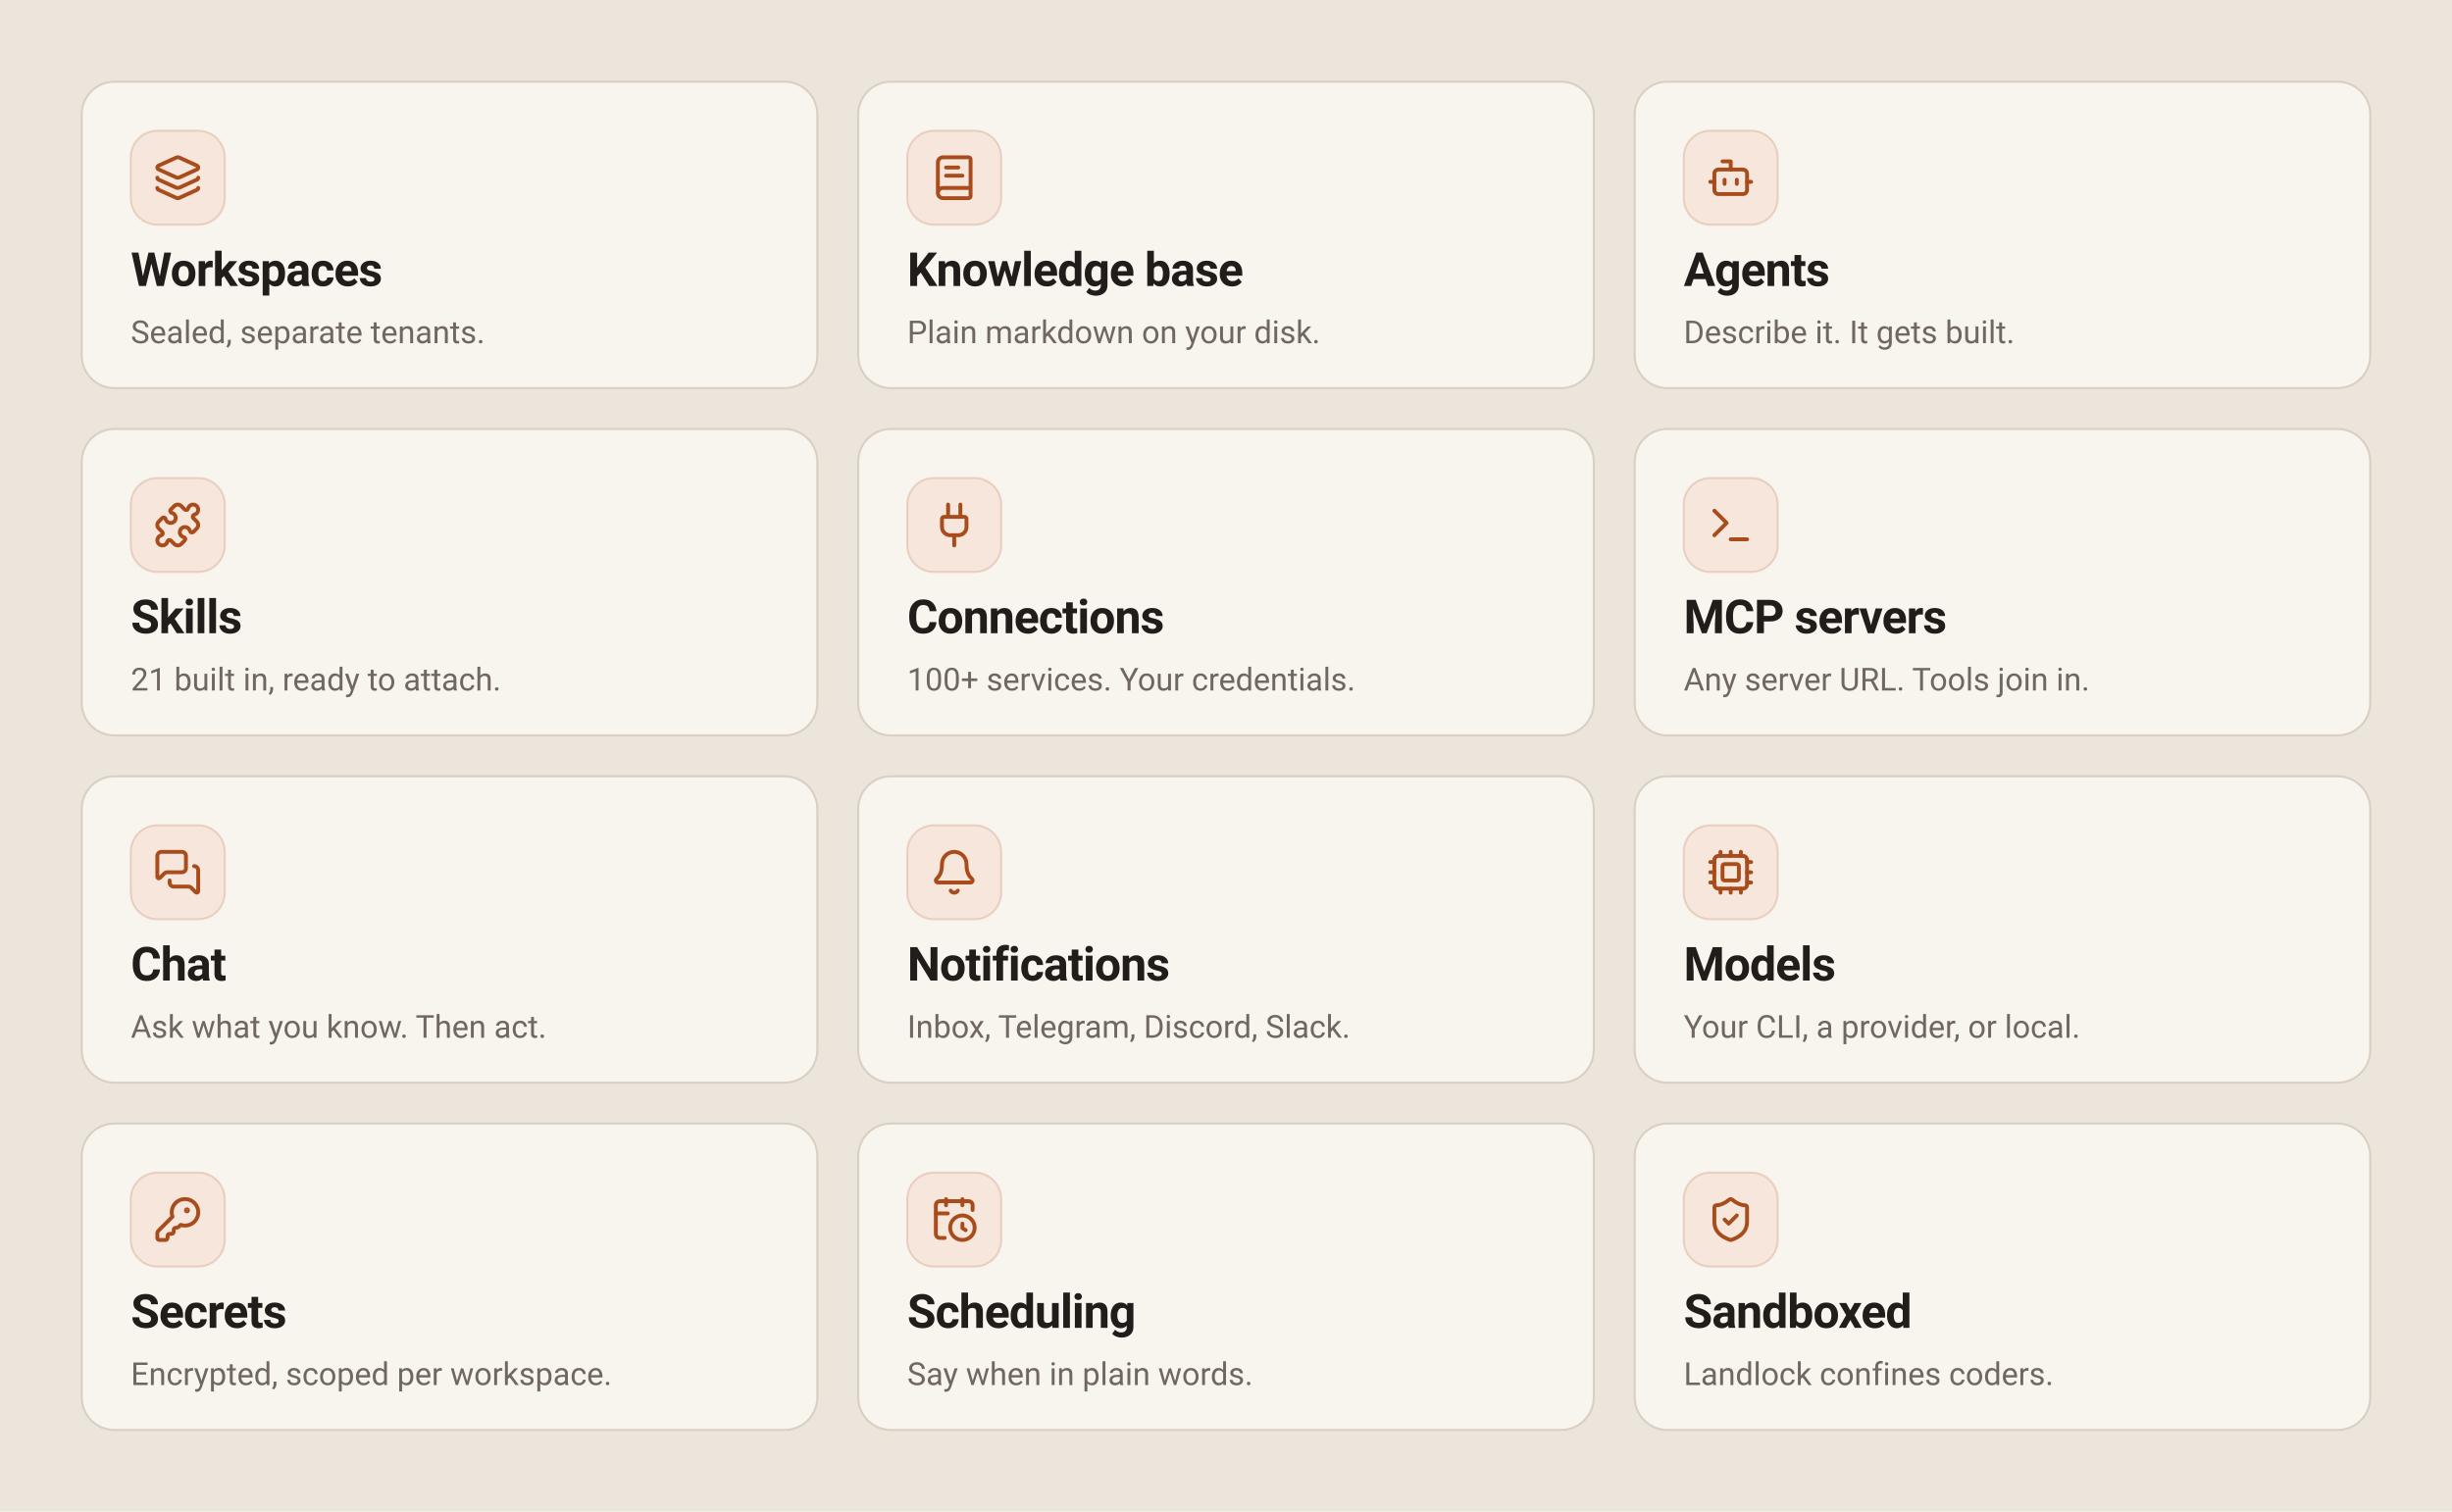
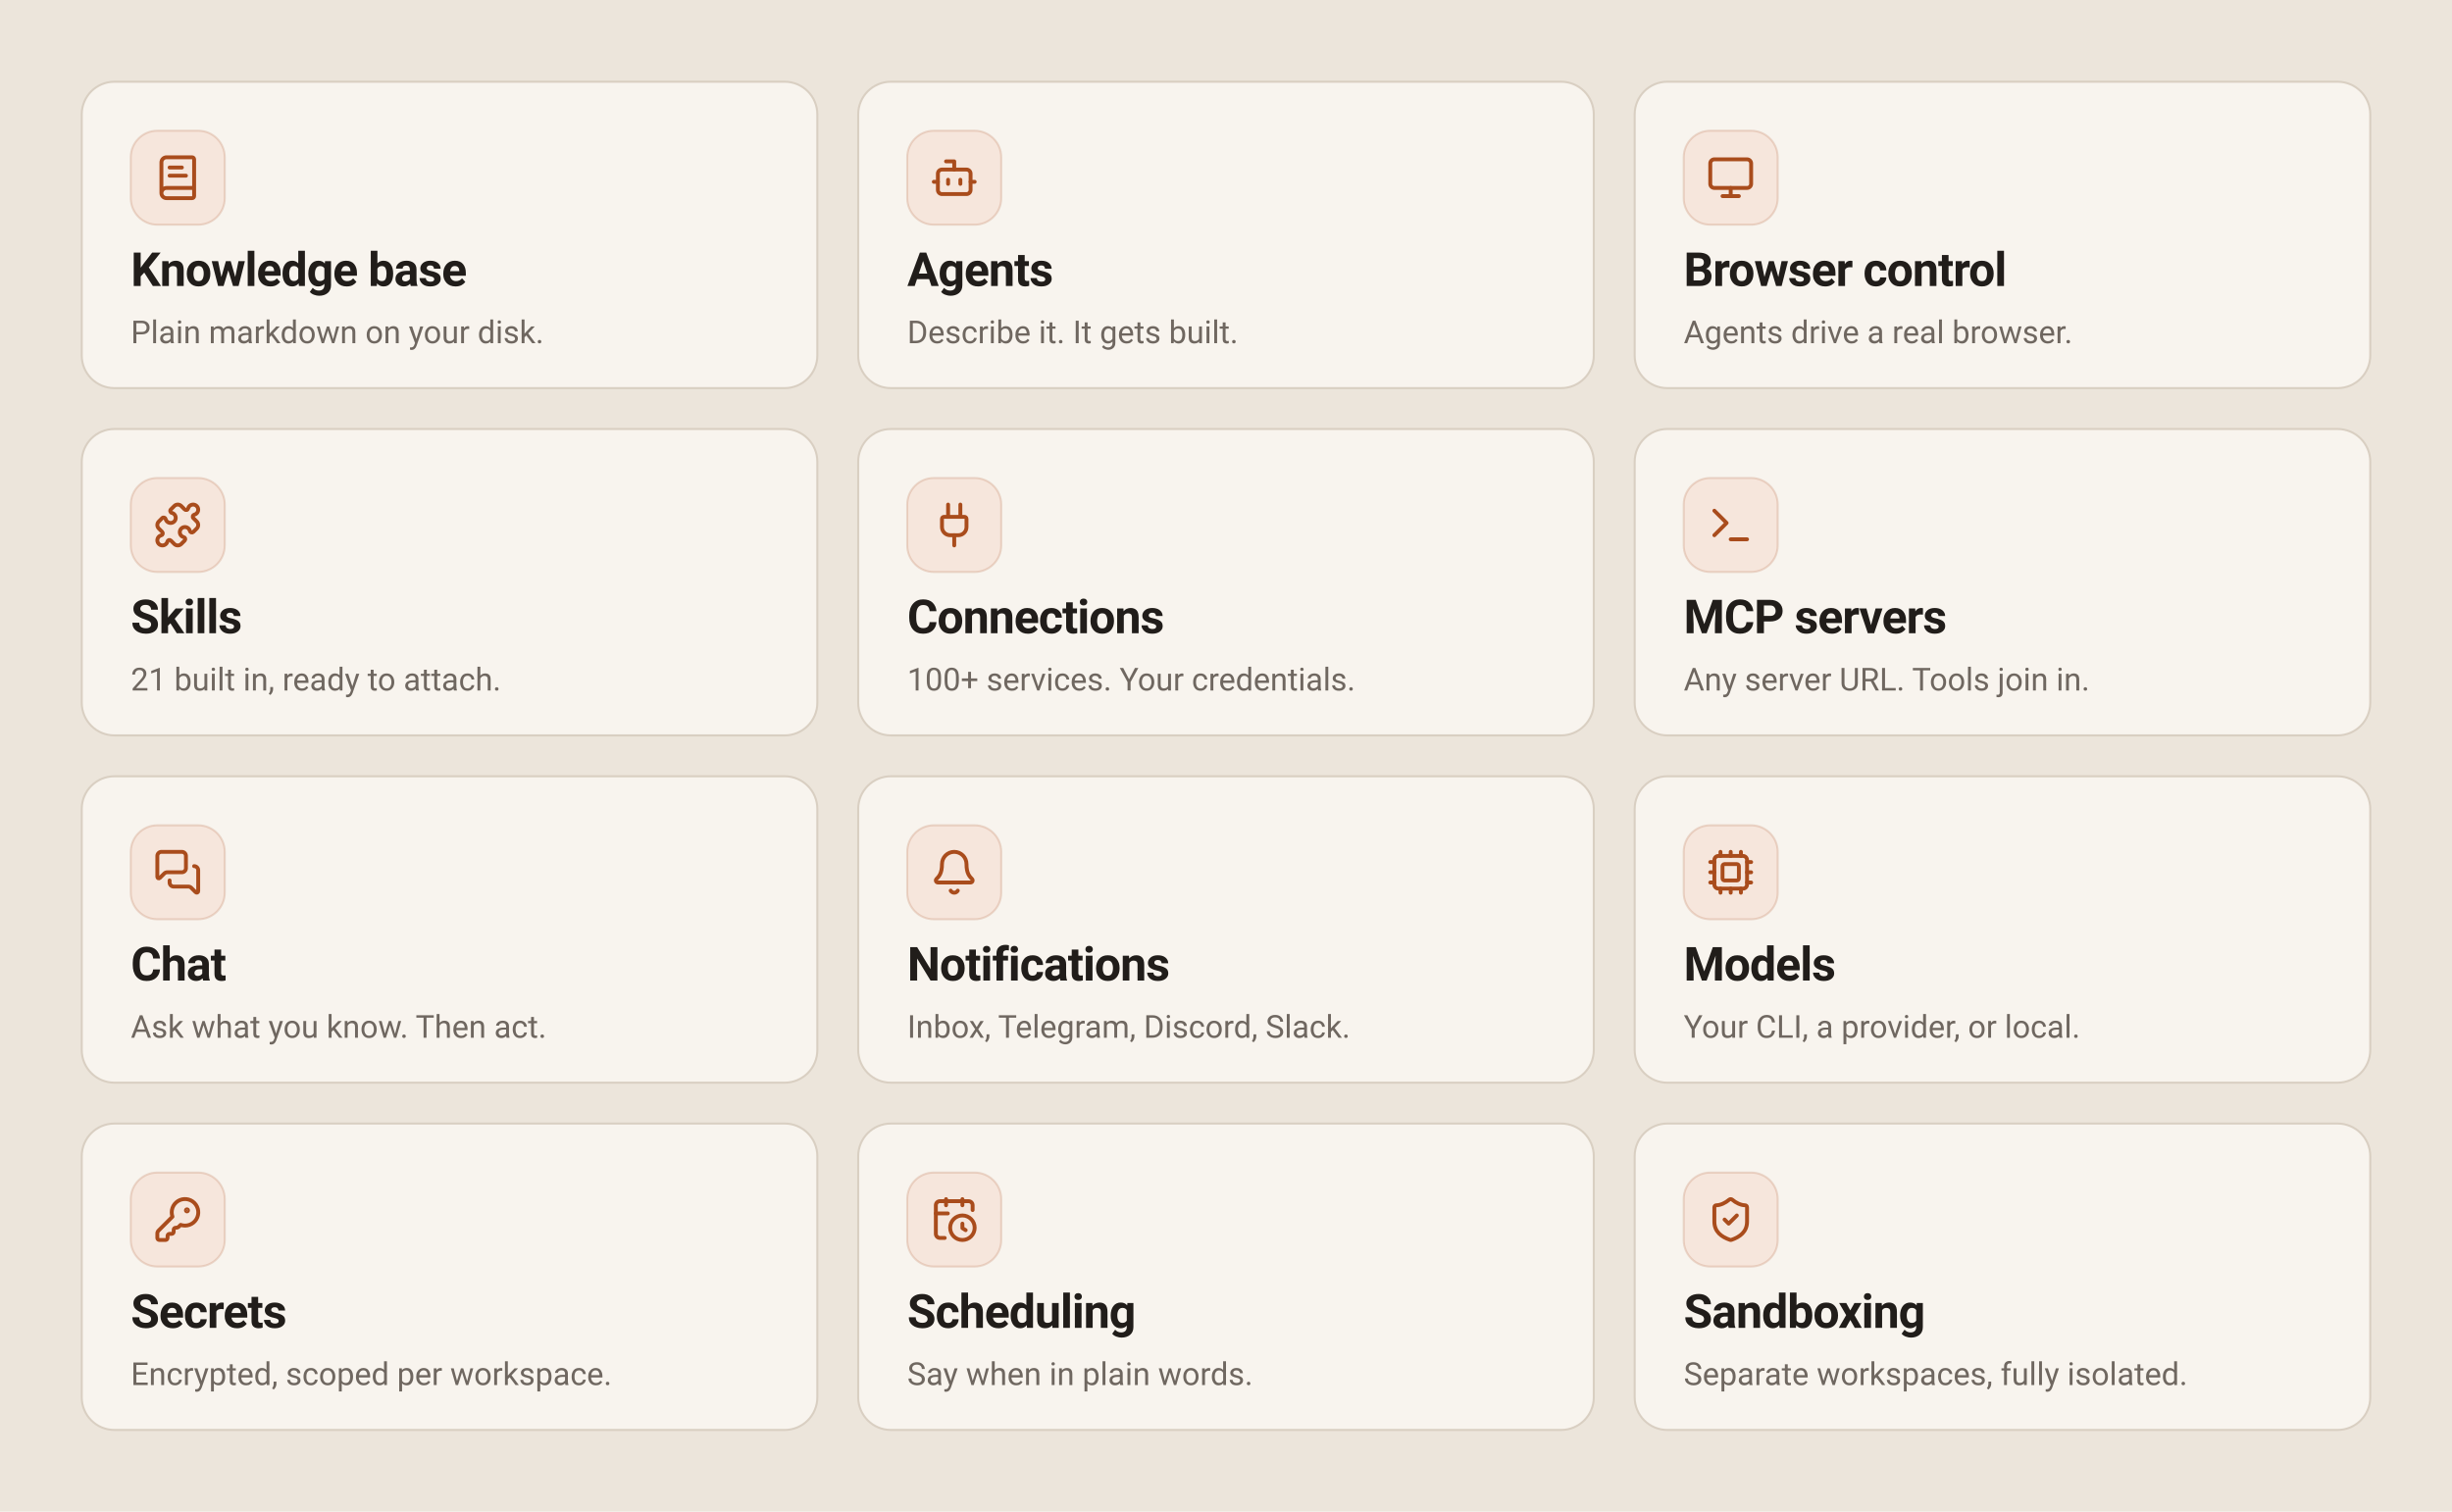
- <svg xmlns="http://www.w3.org/2000/svg" viewBox="0 0 1200 740" width="1200" height="740" role="img" aria-labelledby="rookery-features-workspaces-know">
+ <svg xmlns="http://www.w3.org/2000/svg" viewBox="0 0 1200 740" width="1200" height="740" role="img" aria-labelledby="rookery-features-knowledge-base-">
  <g font-family="ui-sans-serif, system-ui, -apple-system, 'Segoe UI', Roboto, Helvetica, Arial, sans-serif">
    <rect width="1200" height="740" fill="#ece5db" />
    <rect x="40" y="40" width="360" height="150" rx="16" fill="#f8f4ee" stroke="#d9cfc2" />
    <rect x="64" y="64" width="46" height="46" rx="13" fill="#f6e6dc" stroke="#a94c1c" stroke-opacity="0.18" />
    <g transform="translate(75 75) scale(1)" fill="none" stroke="#a94c1c" color="#a94c1c" stroke-width="1.900" stroke-linecap="round" stroke-linejoin="round">
-       <path d="M12.83 2.18a2 2 0 0 0-1.66 0L2.6 6.08a1 1 0 0 0 0 1.83l8.58 3.91a2 2 0 0 0 1.66 0l8.58-3.9a1 1 0 0 0 0-1.83z" />
-       <path d="M2 12a1 1 0 0 0 .58.91l8.6 3.91a2 2 0 0 0 1.65 0l8.58-3.9A1 1 0 0 0 22 12" />
-       <path d="M2 17a1 1 0 0 0 .58.91l8.6 3.91a2 2 0 0 0 1.65 0l8.58-3.9A1 1 0 0 0 22 17" />
-     </g>
-     <text x="64" y="140" font-size="23" fill="#211d1a" font-weight="600" letter-spacing="-0.4">Workspaces</text>
-     <text x="64" y="168" font-size="15.5" fill="#6f6760">Sealed, separate tenants.</text>
-     <rect x="420" y="40" width="360" height="150" rx="16" fill="#f8f4ee" stroke="#d9cfc2" />
-     <rect x="444" y="64" width="46" height="46" rx="13" fill="#f6e6dc" stroke="#a94c1c" stroke-opacity="0.18" />
-     <g transform="translate(455 75) scale(1)" fill="none" stroke="#a94c1c" color="#a94c1c" stroke-width="1.900" stroke-linecap="round" stroke-linejoin="round">
      <path d="M4 19.5v-15A2.5 2.5 0 0 1 6.5 2H19a1 1 0 0 1 1 1v18a1 1 0 0 1-1 1H6.5a1 1 0 0 1 0-5H20" />
      <path d="M8 11h8" />
      <path d="M8 7h6" />
    </g>
-     <text x="444" y="140" font-size="23" fill="#211d1a" font-weight="600" letter-spacing="-0.4">Knowledge base</text>
-     <text x="444" y="168" font-size="15.5" fill="#6f6760">Plain markdown on your disk.</text>
-     <rect x="800" y="40" width="360" height="150" rx="16" fill="#f8f4ee" stroke="#d9cfc2" />
-     <rect x="824" y="64" width="46" height="46" rx="13" fill="#f6e6dc" stroke="#a94c1c" stroke-opacity="0.18" />
-     <g transform="translate(835 75) scale(1)" fill="none" stroke="#a94c1c" color="#a94c1c" stroke-width="1.900" stroke-linecap="round" stroke-linejoin="round">
+     <text x="64" y="140" font-size="23" fill="#211d1a" font-weight="600" letter-spacing="-0.4">Knowledge base</text>
+     <text x="64" y="168" font-size="15.5" fill="#6f6760">Plain markdown on your disk.</text>
+     <rect x="420" y="40" width="360" height="150" rx="16" fill="#f8f4ee" stroke="#d9cfc2" />
+     <rect x="444" y="64" width="46" height="46" rx="13" fill="#f6e6dc" stroke="#a94c1c" stroke-opacity="0.18" />
+     <g transform="translate(455 75) scale(1)" fill="none" stroke="#a94c1c" color="#a94c1c" stroke-width="1.900" stroke-linecap="round" stroke-linejoin="round">
      <path d="M12 8V4H8" />
      <rect width="16" height="12" x="4" y="8" rx="2" />
      <path d="M2 14h2" />
      <path d="M20 14h2" />
      <path d="M15 13v2" />
      <path d="M9 13v2" />
    </g>
-     <text x="824" y="140" font-size="23" fill="#211d1a" font-weight="600" letter-spacing="-0.4">Agents</text>
-     <text x="824" y="168" font-size="15.5" fill="#6f6760">Describe it. It gets built.</text>
+     <text x="444" y="140" font-size="23" fill="#211d1a" font-weight="600" letter-spacing="-0.4">Agents</text>
+     <text x="444" y="168" font-size="15.5" fill="#6f6760">Describe it. It gets built.</text>
+     <rect x="800" y="40" width="360" height="150" rx="16" fill="#f8f4ee" stroke="#d9cfc2" />
+     <rect x="824" y="64" width="46" height="46" rx="13" fill="#f6e6dc" stroke="#a94c1c" stroke-opacity="0.18" />
+     <g transform="translate(835 75) scale(1)" fill="none" stroke="#a94c1c" color="#a94c1c" stroke-width="1.900" stroke-linecap="round" stroke-linejoin="round">
+       <rect width="20" height="14" x="2" y="3" rx="2" />
+       <line x1="8" x2="16" y1="21" y2="21" />
+       <line x1="12" x2="12" y1="17" y2="21" />
+     </g>
+     <text x="824" y="140" font-size="23" fill="#211d1a" font-weight="600" letter-spacing="-0.4">Browser control</text>
+     <text x="824" y="168" font-size="15.5" fill="#6f6760">Agents drive a real browser.</text>
    <rect x="40" y="210" width="360" height="150" rx="16" fill="#f8f4ee" stroke="#d9cfc2" />
    <rect x="64" y="234" width="46" height="46" rx="13" fill="#f6e6dc" stroke="#a94c1c" stroke-opacity="0.18" />
    <g transform="translate(75 245) scale(1)" fill="none" stroke="#a94c1c" color="#a94c1c" stroke-width="1.900" stroke-linecap="round" stroke-linejoin="round">
      <path d="M15.39 4.39a1 1 0 0 0 1.68-.474 2.5 2.5 0 1 1 3.014 3.015 1 1 0 0 0-.474 1.68l1.683 1.682a2.414 2.414 0 0 1 0 3.414L19.61 15.39a1 1 0 0 1-1.68-.474 2.5 2.5 0 1 0-3.014 3.015 1 1 0 0 1 .474 1.68l-1.683 1.682a2.414 2.414 0 0 1-3.414 0L8.61 19.61a1 1 0 0 0-1.68.474 2.5 2.5 0 1 1-3.014-3.015 1 1 0 0 0 .474-1.68l-1.683-1.682a2.414 2.414 0 0 1 0-3.414L4.39 8.61a1 1 0 0 1 1.68.474 2.5 2.5 0 1 0 3.014-3.015 1 1 0 0 1-.474-1.68l1.683-1.682a2.414 2.414 0 0 1 3.414 0z" />
    </g>
    <text x="64" y="310" font-size="23" fill="#211d1a" font-weight="600" letter-spacing="-0.4">Skills</text>
    <text x="64" y="338" font-size="15.5" fill="#6f6760">21 built in, ready to attach.</text>
    <rect x="420" y="210" width="360" height="150" rx="16" fill="#f8f4ee" stroke="#d9cfc2" />
    <rect x="444" y="234" width="46" height="46" rx="13" fill="#f6e6dc" stroke="#a94c1c" stroke-opacity="0.18" />
    <g transform="translate(455 245) scale(1)" fill="none" stroke="#a94c1c" color="#a94c1c" stroke-width="1.900" stroke-linecap="round" stroke-linejoin="round">
      <path d="M12 22v-5" />
      <path d="M15 8V2" />
      <path d="M17 8a1 1 0 0 1 1 1v4a4 4 0 0 1-4 4h-4a4 4 0 0 1-4-4V9a1 1 0 0 1 1-1z" />
      <path d="M9 8V2" />
    </g>
    <text x="444" y="310" font-size="23" fill="#211d1a" font-weight="600" letter-spacing="-0.4">Connections</text>
    <text x="444" y="338" font-size="15.5" fill="#6f6760">100+ services. Your credentials.</text>
    <rect x="800" y="210" width="360" height="150" rx="16" fill="#f8f4ee" stroke="#d9cfc2" />
    <rect x="824" y="234" width="46" height="46" rx="13" fill="#f6e6dc" stroke="#a94c1c" stroke-opacity="0.18" />
    <g transform="translate(835 245) scale(1)" fill="none" stroke="#a94c1c" color="#a94c1c" stroke-width="1.900" stroke-linecap="round" stroke-linejoin="round">
      <path d="M12 19h8" />
      <path d="m4 17 6-6-6-6" />
    </g>
    <text x="824" y="310" font-size="23" fill="#211d1a" font-weight="600" letter-spacing="-0.4">MCP servers</text>
    <text x="824" y="338" font-size="15.5" fill="#6f6760">Any server URL. Tools join in.</text>
    <rect x="40" y="380" width="360" height="150" rx="16" fill="#f8f4ee" stroke="#d9cfc2" />
    <rect x="64" y="404" width="46" height="46" rx="13" fill="#f6e6dc" stroke="#a94c1c" stroke-opacity="0.18" />
    <g transform="translate(75 415) scale(1)" fill="none" stroke="#a94c1c" color="#a94c1c" stroke-width="1.900" stroke-linecap="round" stroke-linejoin="round">
      <path d="M16 10a2 2 0 0 1-2 2H6.828a2 2 0 0 0-1.414.586l-2.202 2.202A.71.71 0 0 1 2 14.286V4a2 2 0 0 1 2-2h10a2 2 0 0 1 2 2z" />
      <path d="M20 9a2 2 0 0 1 2 2v10.286a.71.71 0 0 1-1.212.502l-2.202-2.202A2 2 0 0 0 17.172 19H10a2 2 0 0 1-2-2v-1" />
    </g>
    <text x="64" y="480" font-size="23" fill="#211d1a" font-weight="600" letter-spacing="-0.4">Chat</text>
    <text x="64" y="508" font-size="15.5" fill="#6f6760">Ask what you know. Then act.</text>
    <rect x="420" y="380" width="360" height="150" rx="16" fill="#f8f4ee" stroke="#d9cfc2" />
    <rect x="444" y="404" width="46" height="46" rx="13" fill="#f6e6dc" stroke="#a94c1c" stroke-opacity="0.18" />
    <g transform="translate(455 415) scale(1)" fill="none" stroke="#a94c1c" color="#a94c1c" stroke-width="1.900" stroke-linecap="round" stroke-linejoin="round">
      <path d="M10.268 21a2 2 0 0 0 3.464 0" />
      <path d="M3.262 15.326A1 1 0 0 0 4 17h16a1 1 0 0 0 .74-1.673C19.41 13.956 18 12.499 18 8A6 6 0 0 0 6 8c0 4.499-1.411 5.956-2.738 7.326" />
    </g>
    <text x="444" y="480" font-size="23" fill="#211d1a" font-weight="600" letter-spacing="-0.4">Notifications</text>
    <text x="444" y="508" font-size="15.5" fill="#6f6760">Inbox, Telegram, Discord, Slack.</text>
    <rect x="800" y="380" width="360" height="150" rx="16" fill="#f8f4ee" stroke="#d9cfc2" />
    <rect x="824" y="404" width="46" height="46" rx="13" fill="#f6e6dc" stroke="#a94c1c" stroke-opacity="0.18" />
    <g transform="translate(835 415) scale(1)" fill="none" stroke="#a94c1c" color="#a94c1c" stroke-width="1.900" stroke-linecap="round" stroke-linejoin="round">
      <path d="M12 20v2" />
      <path d="M12 2v2" />
      <path d="M17 20v2" />
      <path d="M17 2v2" />
      <path d="M2 12h2" />
      <path d="M2 17h2" />
      <path d="M2 7h2" />
      <path d="M20 12h2" />
      <path d="M20 17h2" />
      <path d="M20 7h2" />
      <path d="M7 20v2" />
      <path d="M7 2v2" />
      <rect x="4" y="4" width="16" height="16" rx="2" />
      <rect x="8" y="8" width="8" height="8" rx="1" />
    </g>
    <text x="824" y="480" font-size="23" fill="#211d1a" font-weight="600" letter-spacing="-0.4">Models</text>
    <text x="824" y="508" font-size="15.5" fill="#6f6760">Your CLI, a provider, or local.</text>
    <rect x="40" y="550" width="360" height="150" rx="16" fill="#f8f4ee" stroke="#d9cfc2" />
    <rect x="64" y="574" width="46" height="46" rx="13" fill="#f6e6dc" stroke="#a94c1c" stroke-opacity="0.18" />
    <g transform="translate(75 585) scale(1)" fill="none" stroke="#a94c1c" color="#a94c1c" stroke-width="1.900" stroke-linecap="round" stroke-linejoin="round">
      <path d="M2.586 17.414A2 2 0 0 0 2 18.828V21a1 1 0 0 0 1 1h3a1 1 0 0 0 1-1v-1a1 1 0 0 1 1-1h1a1 1 0 0 0 1-1v-1a1 1 0 0 1 1-1h.172a2 2 0 0 0 1.414-.586l.814-.814a6.5 6.5 0 1 0-4-4z" />
      <circle cx="16.5" cy="7.5" r=".5" fill="currentColor" />
    </g>
    <text x="64" y="650" font-size="23" fill="#211d1a" font-weight="600" letter-spacing="-0.4">Secrets</text>
    <text x="64" y="678" font-size="15.5" fill="#6f6760">Encrypted, scoped per workspace.</text>
    <rect x="420" y="550" width="360" height="150" rx="16" fill="#f8f4ee" stroke="#d9cfc2" />
    <rect x="444" y="574" width="46" height="46" rx="13" fill="#f6e6dc" stroke="#a94c1c" stroke-opacity="0.18" />
    <g transform="translate(455 585) scale(1)" fill="none" stroke="#a94c1c" color="#a94c1c" stroke-width="1.900" stroke-linecap="round" stroke-linejoin="round">
      <path d="M16 14v2.2l1.6 1" />
      <path d="M16 2v3" />
      <path d="M21 7.338V5a2 2 0 0 0-2-2H5a2 2 0 0 0-2 2v14a2 2 0 0 0 2 2h2.338" />
      <path d="M3 9h5.859" />
      <path d="M8 2v3" />
      <circle cx="16" cy="16" r="6" />
    </g>
    <text x="444" y="650" font-size="23" fill="#211d1a" font-weight="600" letter-spacing="-0.4">Scheduling</text>
    <text x="444" y="678" font-size="15.5" fill="#6f6760">Say when in plain words.</text>
    <rect x="800" y="550" width="360" height="150" rx="16" fill="#f8f4ee" stroke="#d9cfc2" />
    <rect x="824" y="574" width="46" height="46" rx="13" fill="#f6e6dc" stroke="#a94c1c" stroke-opacity="0.18" />
    <g transform="translate(835 585) scale(1)" fill="none" stroke="#a94c1c" color="#a94c1c" stroke-width="1.900" stroke-linecap="round" stroke-linejoin="round">
      <path d="M20 13c0 5-3.5 7.5-7.66 8.95a1 1 0 0 1-.67-.01C7.5 20.5 4 18 4 13V6a1 1 0 0 1 1-1c2 0 4.5-1.2 6.24-2.72a1.17 1.17 0 0 1 1.52 0C14.51 3.81 17 5 19 5a1 1 0 0 1 1 1z" />
      <path d="m9 12 2 2 4-4" />
    </g>
-     <text x="824" y="650" font-size="23" fill="#211d1a" font-weight="600" letter-spacing="-0.4">Sandboxed</text>
-     <text x="824" y="678" font-size="15.5" fill="#6f6760">Landlock confines coders.</text>
+     <text x="824" y="650" font-size="23" fill="#211d1a" font-weight="600" letter-spacing="-0.4">Sandboxing</text>
+     <text x="824" y="678" font-size="15.5" fill="#6f6760">Separate workspaces, fully isolated.</text>
  </g>
</svg>
